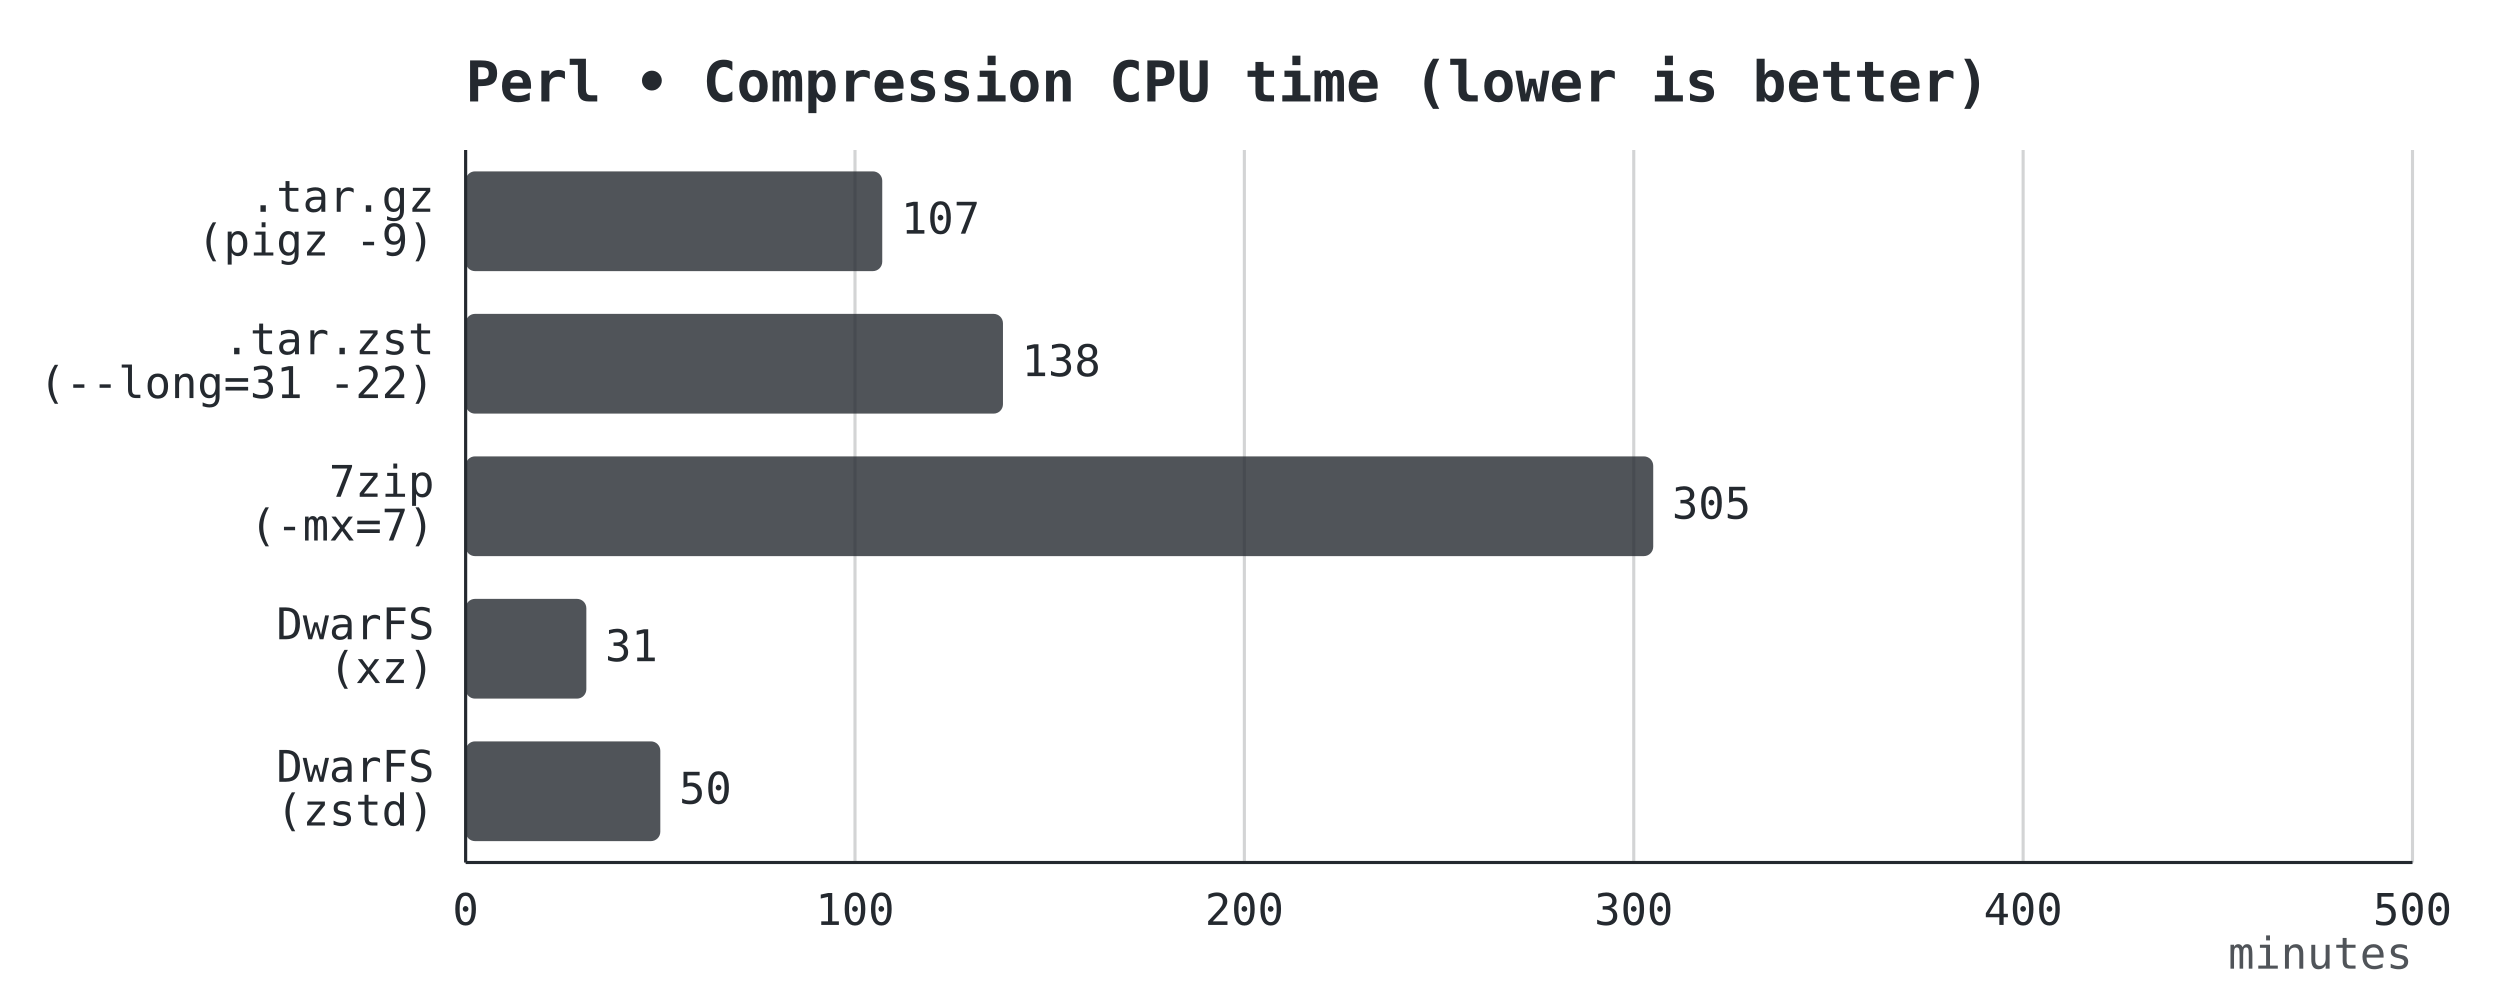
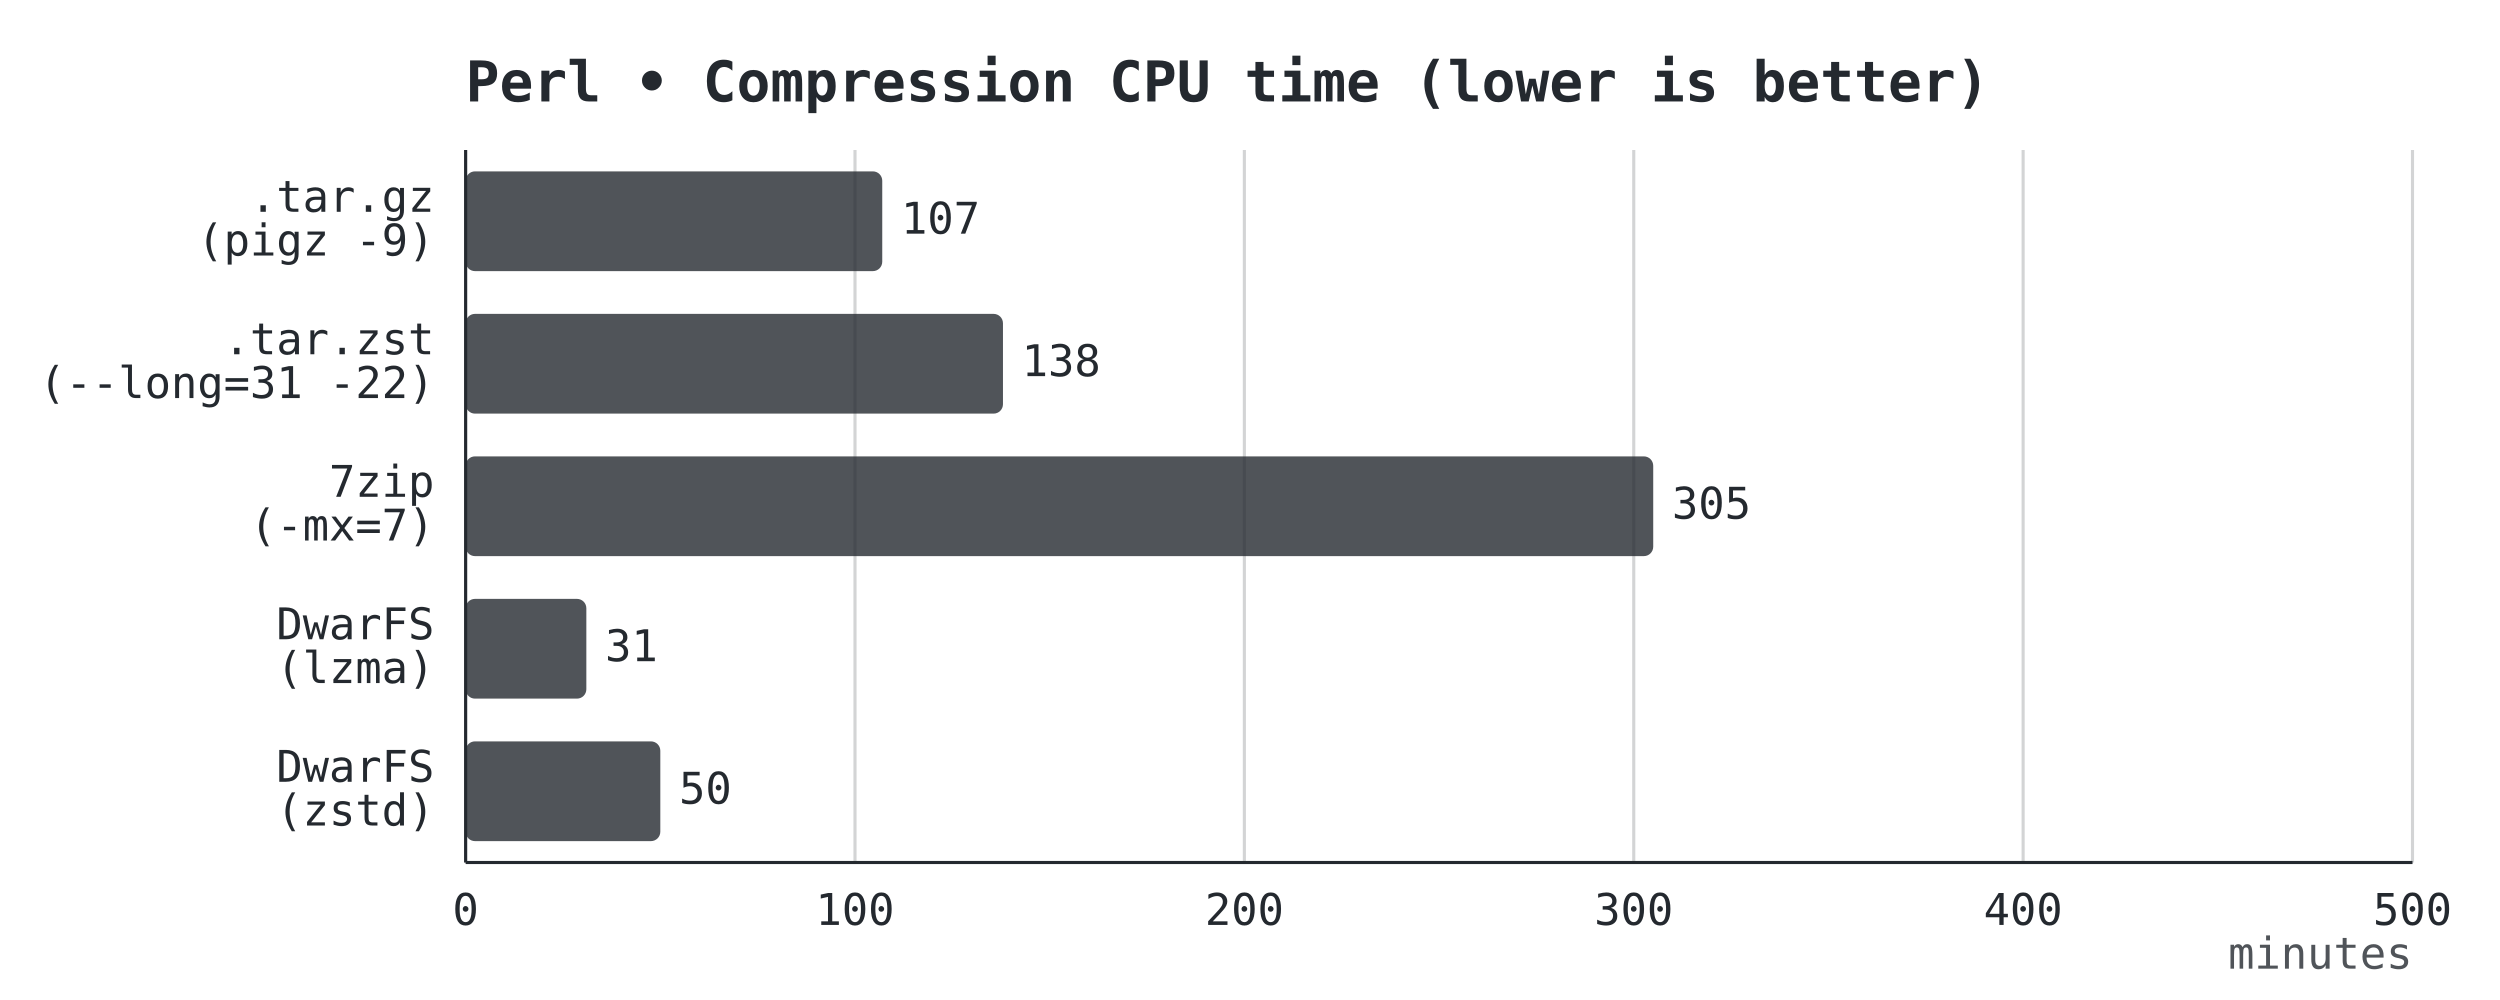
<svg xmlns="http://www.w3.org/2000/svg" width="800" height="320" viewBox="0 0 800 320" role="img" aria-label="Perl • Compression CPU time (lower is better)">
  <style>
    :root {
      color: var(--fgColor-default, #24292f);
      font-family: ui-monospace, SFMono-Regular, Menlo, Consolas, monospace;
    }
    @media (prefers-color-scheme: dark) {
      :root { color: var(--fgColor-default, #c9d1d9); }
    }
    .t { fill: currentColor; font-size: 14px; dominant-baseline: middle; }
    .title { font-weight: 600; font-size: 18px; dominant-baseline: hanging; }
    .axis { stroke: currentColor; stroke-width: 1; }
    .grid { stroke: currentColor; stroke-width: 1; opacity: .2; }
    .bar { fill: currentColor; opacity: .8; }
    .unit { opacity: .8; font-size: 14px; }
  </style>
  <rect x="0" y="0" width="800" height="320" fill="none" />
  <text x="149" y="20" class="t title">Perl • Compression CPU time (lower is better)</text>
  <line x1="149" y1="276" x2="772" y2="276" class="axis" />
  <line x1="149" y1="48" x2="149" y2="276" class="axis" />
  <line x1="149.00" y1="48" x2="149.00" y2="276" class="grid" />
  <text x="149.00" y="292" class="t" text-anchor="middle">0</text>
  <line x1="273.60" y1="48" x2="273.60" y2="276" class="grid" />
  <text x="273.60" y="292" class="t" text-anchor="middle">100</text>
  <line x1="398.20" y1="48" x2="398.20" y2="276" class="grid" />
  <text x="398.20" y="292" class="t" text-anchor="middle">200</text>
  <line x1="522.80" y1="48" x2="522.80" y2="276" class="grid" />
  <text x="522.80" y="292" class="t" text-anchor="middle">300</text>
  <line x1="647.40" y1="48" x2="647.40" y2="276" class="grid" />
  <text x="647.40" y="292" class="t" text-anchor="middle">400</text>
  <line x1="772.00" y1="48" x2="772.00" y2="276" class="grid" />
  <text x="772.00" y="292" class="t" text-anchor="middle">500</text>
  <text x="772" y="306" class="t unit" text-anchor="end">minutes</text>
  <rect class="bar" x="149.00" y="54.84" width="133.32" height="31.92" rx="3" ry="3" />
  <text x="139.00" y="63.80" class="t" text-anchor="end">.tar.gz</text>
  <text x="139.00" y="77.80" class="t" text-anchor="end">(pigz -9)</text>
  <text x="288.32" y="70.80" class="t">107</text>
  <rect class="bar" x="149.00" y="100.44" width="171.95" height="31.92" rx="3" ry="3" />
  <text x="139.00" y="109.40" class="t" text-anchor="end">.tar.zst</text>
  <text x="139.00" y="123.40" class="t" text-anchor="end">(--long=31 -22)</text>
  <text x="326.95" y="116.40" class="t">138</text>
  <rect class="bar" x="149.00" y="146.04" width="380.03" height="31.92" rx="3" ry="3" />
  <text x="139.00" y="155.00" class="t" text-anchor="end">7zip</text>
  <text x="139.00" y="169.00" class="t" text-anchor="end">(-mx=7)</text>
  <text x="535.03" y="162.00" class="t">305</text>
  <rect class="bar" x="149.00" y="191.64" width="38.63" height="31.92" rx="3" ry="3" />
  <text x="139.00" y="200.60" class="t" text-anchor="end">DwarFS</text>
-   <text x="139.00" y="214.60" class="t" text-anchor="end">(xz)</text>
+   <text x="139.00" y="214.60" class="t" text-anchor="end">(lzma)</text>
  <text x="193.63" y="207.60" class="t">31</text>
  <rect class="bar" x="149.00" y="237.24" width="62.30" height="31.92" rx="3" ry="3" />
  <text x="139.00" y="246.20" class="t" text-anchor="end">DwarFS</text>
  <text x="139.00" y="260.20" class="t" text-anchor="end">(zstd)</text>
  <text x="217.30" y="253.20" class="t">50</text>
</svg>
